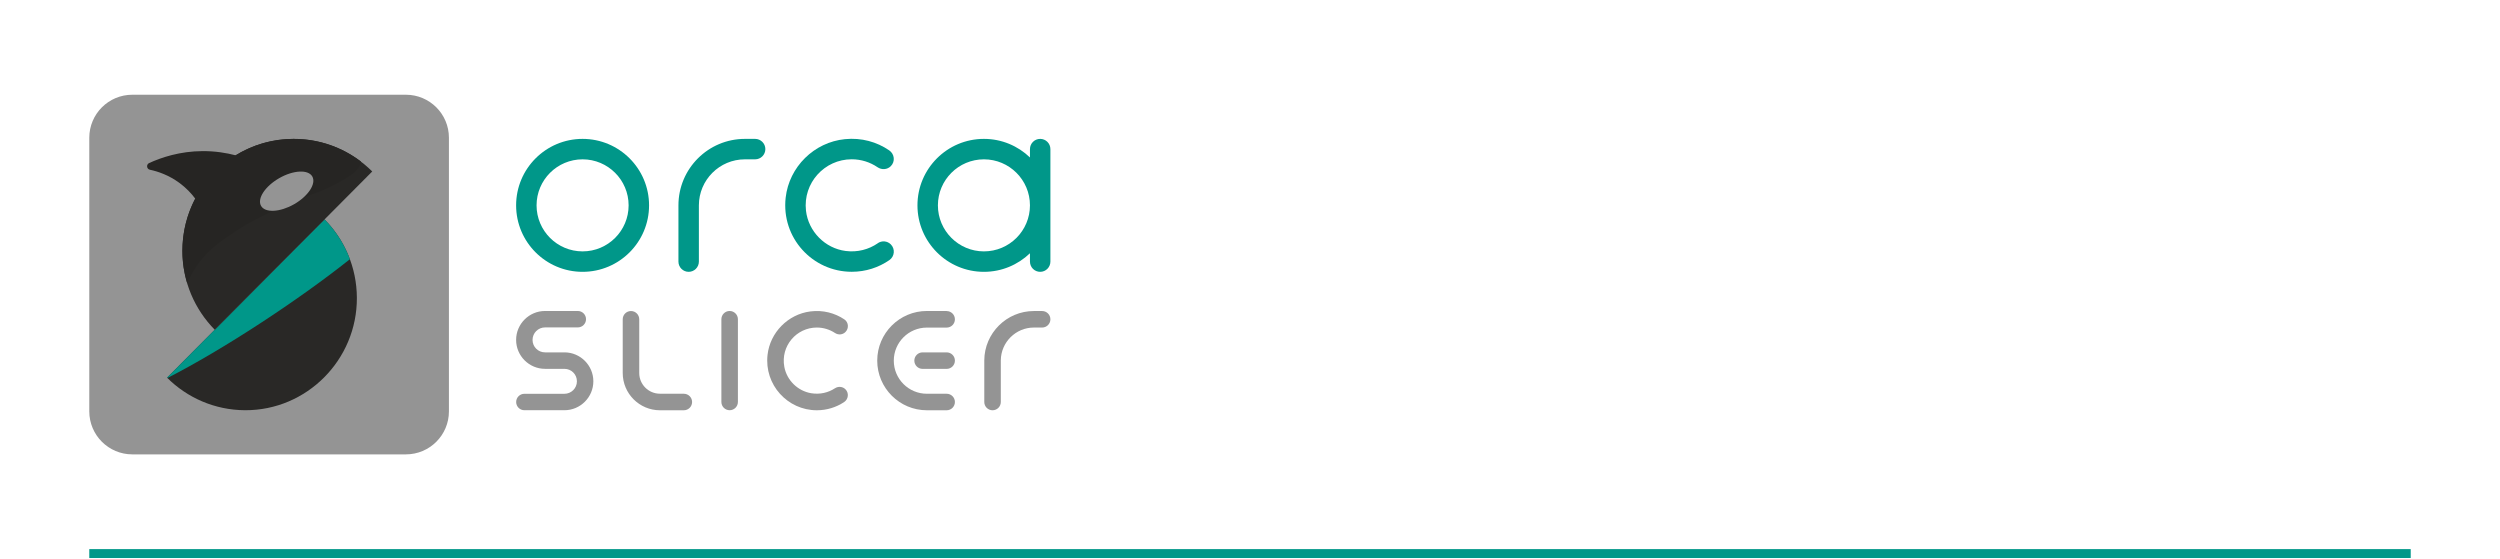
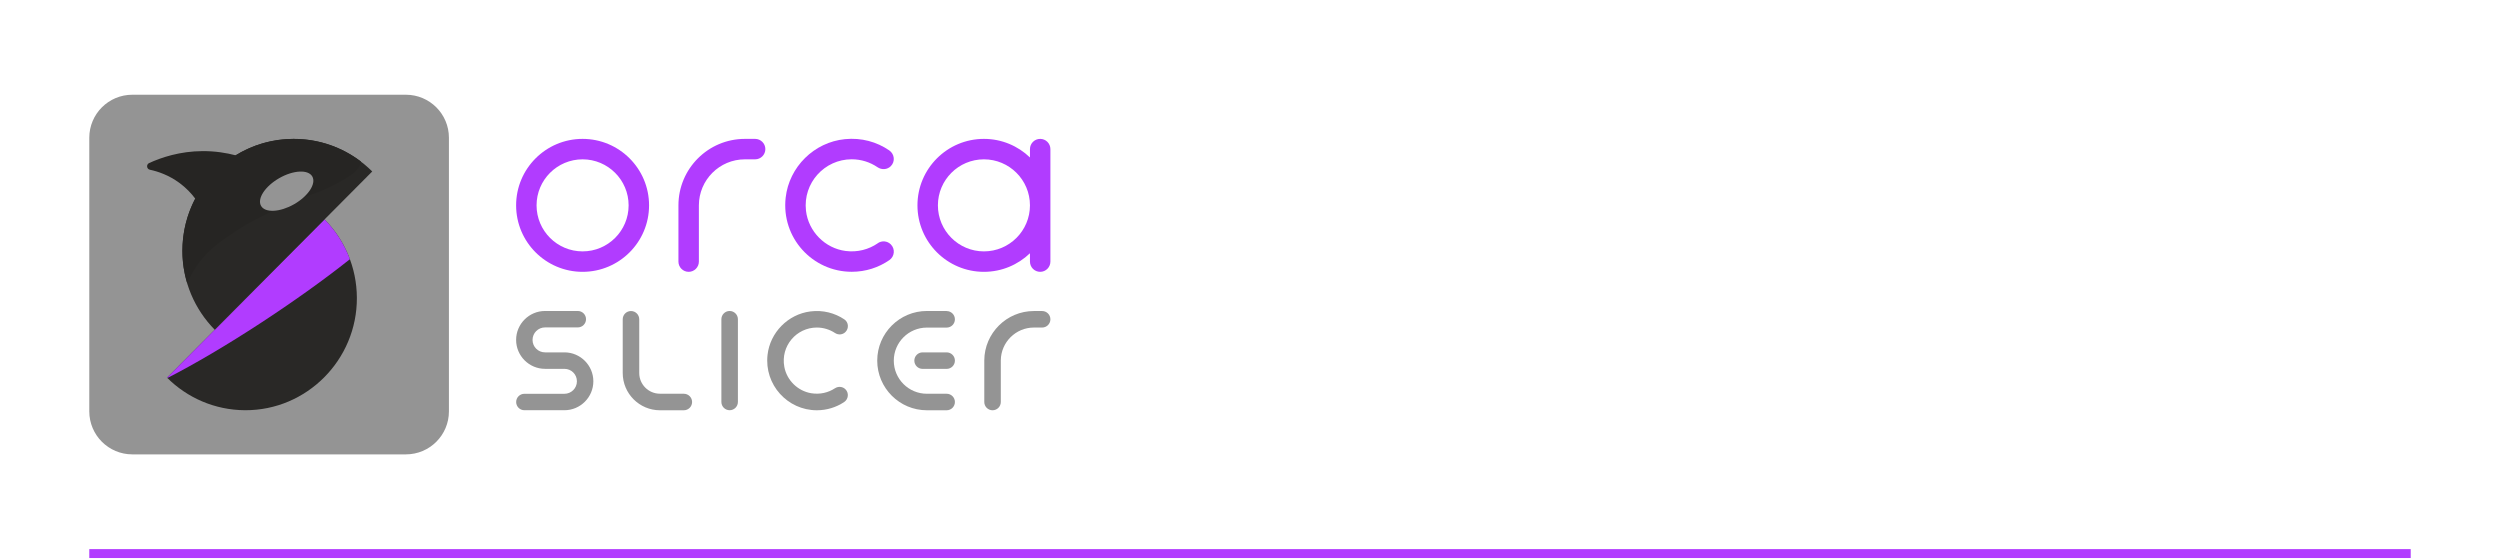
<svg xmlns="http://www.w3.org/2000/svg" id="a" width="560" height="125" viewBox="0 0 560 125">
-   <rect id="b" width="520" height="2" x="20" y="123" style="fill:#009789" />
+   <rect id="b" width="520" height="2" x="20" y="123" style="fill:#B13CFF" />
  <g id="c">
    <rect id="d" width="80.56" height="80.56" x="20" y="21.22" rx="9.64" ry="9.64" style="fill:#949494" />
  </g>
  <g id="e">
    <path id="f" d="M37.42,84.6c4.49,4.48,10.66,7.26,17.48,7.29,13.8.06,25.1-11.3,25.04-25.18-.03-6.86-2.79-13.06-7.25-17.57l-35.27,35.46Z" style="fill:#292826" />
  </g>
  <g id="g">
-     <path id="h" d="M72.69,49.14l-35.27,35.46s.05.05.08.07c12.36-6.3,29.28-17.38,40.88-26.61-1.25-3.38-3.21-6.42-5.69-8.93" style="fill:#009789" />
+     <path id="h" d="M72.69,49.14l-35.27,35.46s.05.05.08.07c12.36-6.3,29.28-17.38,40.88-26.61-1.25-3.38-3.21-6.42-5.69-8.93" style="fill:#B13CFF" />
  </g>
  <g id="i">
    <path id="j" d="M65.8,31.11c-13.77,0-24.94,11.23-24.94,25.08,0,6.9,2.77,13.14,7.25,17.68l35.27-35.46c-4.51-4.5-10.72-7.29-17.58-7.29" style="fill:#292826" />
  </g>
  <g id="k">
    <path id="l" d="M65.8,31.11c-4.77,0-9.23,1.35-13.02,3.68-2.03-.53-4.55-.96-7.44-.94-5.04.03-9.14,1.4-11.93,2.67-.69.32-.58,1.34.16,1.5,1.83.39,4.25,1.2,6.64,2.97,1.51,1.11,2.66,2.35,3.52,3.5-1.83,3.49-2.87,7.47-2.87,11.69,0,2.52.37,4.95,1.06,7.25,1.05-2.34,2.16-3.9,2.52-4.39,2.29-3.15,4.71-4.79,8.29-7.2,2.64-1.78,6.3-3.87,16.82-8.2,0,0,3.29-.93,7.7-3.55,1.76-1.05,3.1-2.03,3.52-3.58.03-.11.06-.22.08-.32-4.18-3.19-9.4-5.08-15.05-5.08" style="fill:#262523" />
  </g>
  <g id="m">
    <path id="n" d="M69.96,39.54c.91,1.62-.92,4.4-4.09,6.21-3.17,1.81-6.49,1.97-7.4.36-.91-1.62.92-4.4,4.09-6.21,3.17-1.81,6.49-1.97,7.4-.36" style="fill:#949494" />
  </g>
  <path d="M163.44,69.66c-1.02,0-1.85.83-1.85,1.85v18.53c0,1.02.83,1.85,1.85,1.85s1.85-.83,1.85-1.85v-18.53c0-1.02-.83-1.85-1.85-1.85Z" style="fill:#949494" />
  <path d="M212.05,69.66h-4.43c-6.13,0-11.12,4.99-11.12,11.12s4.99,11.12,11.12,11.12h4.43c1.02,0,1.85-.83,1.85-1.85s-.83-1.85-1.85-1.85h-4.43c-4.09,0-7.41-3.32-7.41-7.41s3.32-7.41,7.41-7.41h4.43c1.02,0,1.85-.83,1.85-1.85s-.83-1.85-1.85-1.85Z" style="fill:#949494" />
  <path d="M212.05,78.93h-5.39c-1.02,0-1.85.83-1.85,1.85s.83,1.85,1.85,1.85h5.39c1.02,0,1.85-.83,1.85-1.85s-.83-1.85-1.85-1.85Z" style="fill:#949494" />
  <path d="M126.43,91.89h-8.97c-1.02,0-1.84-.83-1.84-1.84s.82-1.84,1.84-1.84h8.97c1.54,0,2.8-1.25,2.8-2.8s-1.25-2.79-2.8-2.79h-4.34c-3.57,0-6.48-2.91-6.48-6.48s2.91-6.48,6.48-6.48h7.34c1.02,0,1.84.83,1.84,1.84s-.82,1.84-1.84,1.84h-7.34c-1.54,0-2.8,1.25-2.8,2.8s1.25,2.79,2.8,2.79h4.34c3.57,0,6.48,2.91,6.48,6.48s-2.91,6.48-6.48,6.48Z" style="fill:#949494" />
  <path d="M187.05,86.96c-1.5.99-3.37,1.45-5.36,1.12-3.01-.51-5.44-2.9-6-5.89-.87-4.7,2.73-8.82,7.28-8.82,1.5,0,2.9.45,4.07,1.22.74.49,1.72.41,2.34-.22h0c.82-.82.71-2.19-.25-2.83-2.13-1.43-4.79-2.14-7.61-1.78-5.01.64-9.03,4.72-9.59,9.73-.76,6.7,4.49,12.41,11.04,12.41,2.25,0,4.34-.67,6.09-1.82.99-.65,1.16-2.04.32-2.88h0c-.63-.63-1.6-.71-2.34-.23Z" style="fill:#949494" />
  <path d="M153.17,88.19h-5.35c-2.55,0-4.63-2.08-4.63-4.63v-12.04c0-1.02-.83-1.85-1.85-1.85s-1.85.83-1.85,1.85v12.04c0,4.6,3.74,8.34,8.34,8.34h5.35c1.02,0,1.85-.83,1.85-1.85s-.83-1.85-1.85-1.85Z" style="fill:#949494" />
  <path d="M233.44,73.37h-1.85c-4.06,0-7.37,3.29-7.41,7.35v9.33c0,1.02-.83,1.85-1.85,1.85s-1.85-.83-1.85-1.85v-9.33c.04-6.1,5.01-11.05,11.11-11.05h1.85c1.02,0,1.85.83,1.85,1.85s-.83,1.85-1.85,1.85Z" style="fill:#949494" />
-   <path d="M130.5,35.69c5.68,0,10.31,4.62,10.31,10.31s-4.62,10.31-10.31,10.31-10.31-4.62-10.31-10.31,4.62-10.31,10.31-10.31M130.5,31.11c-8.22,0-14.89,6.67-14.89,14.89s6.67,14.89,14.89,14.89,14.89-6.67,14.89-14.89-6.67-14.89-14.89-14.89h0Z" style="fill:#009789" />
-   <path d="M233,31.11c-1.27,0-2.29,1.03-2.29,2.29v1.87c-2.68-2.57-6.3-4.16-10.31-4.16-8.22,0-14.89,6.67-14.89,14.89s6.67,14.89,14.89,14.89c4,0,7.63-1.59,10.31-4.16v1.87c0,1.27,1.03,2.29,2.29,2.29s2.29-1.03,2.29-2.29v-25.2c0-1.27-1.03-2.29-2.29-2.29ZM220.4,56.31c-5.68,0-10.31-4.62-10.31-10.31s4.62-10.31,10.31-10.31,10.31,4.62,10.31,10.31-4.62,10.31-10.31,10.31Z" style="fill:#009789" />
-   <path d="M169.15,31.11h-2.29c-8.22,0-14.89,6.67-14.89,14.89v12.6c0,1.27,1.03,2.29,2.29,2.29s2.29-1.03,2.29-2.29v-12.6c0-5.68,4.62-10.31,10.31-10.31h0s2.29,0,2.29,0c1.27,0,2.29-1.03,2.29-2.29s-1.03-2.29-2.29-2.29Z" style="fill:#009789" />
-   <path d="M196.61,54.5c-2,1.37-4.5,2.06-7.17,1.72-4.64-.59-8.37-4.38-8.9-9.03-.7-6.22,4.16-11.51,10.24-11.51,2.15,0,4.14.66,5.79,1.78.93.63,2.17.56,2.97-.24h0c1.03-1.03.84-2.72-.36-3.54-2.77-1.9-6.22-2.88-9.91-2.51-6.9.68-12.51,6.21-13.28,13.1-1.01,8.99,6.01,16.61,14.8,16.61,3.13,0,6.03-.96,8.42-2.61,1.19-.82,1.35-2.51.33-3.53h0c-.79-.79-2.01-.89-2.93-.26Z" style="fill:#009789" />
+   <path d="M130.5,35.69c5.68,0,10.31,4.62,10.31,10.31s-4.62,10.31-10.31,10.31-10.31-4.62-10.31-10.31,4.62-10.31,10.31-10.31M130.5,31.11c-8.22,0-14.89,6.67-14.89,14.89s6.67,14.89,14.89,14.89,14.89-6.67,14.89-14.89-6.67-14.89-14.89-14.89h0Z" style="fill:#B13CFF" />
+   <path d="M233,31.11c-1.27,0-2.29,1.03-2.29,2.29v1.87c-2.68-2.57-6.3-4.16-10.31-4.16-8.22,0-14.89,6.67-14.89,14.89s6.67,14.89,14.89,14.89c4,0,7.63-1.59,10.31-4.16v1.87c0,1.27,1.03,2.29,2.29,2.29s2.29-1.03,2.29-2.29v-25.2c0-1.27-1.03-2.29-2.29-2.29ZM220.4,56.31c-5.68,0-10.31-4.62-10.31-10.31s4.62-10.31,10.31-10.31,10.31,4.62,10.31,10.31-4.62,10.31-10.31,10.31Z" style="fill:#B13CFF" />
+   <path d="M169.15,31.11h-2.29c-8.22,0-14.89,6.67-14.89,14.89v12.6c0,1.27,1.03,2.29,2.29,2.29s2.29-1.03,2.29-2.29v-12.6c0-5.68,4.62-10.31,10.31-10.31h0s2.29,0,2.29,0c1.27,0,2.29-1.03,2.29-2.29s-1.03-2.29-2.29-2.29Z" style="fill:#B13CFF" />
+   <path d="M196.61,54.5c-2,1.37-4.5,2.06-7.17,1.72-4.64-.59-8.37-4.38-8.9-9.03-.7-6.22,4.16-11.51,10.24-11.51,2.15,0,4.14.66,5.79,1.78.93.63,2.17.56,2.97-.24h0c1.03-1.03.84-2.72-.36-3.54-2.77-1.9-6.22-2.88-9.91-2.51-6.9.68-12.51,6.21-13.28,13.1-1.01,8.99,6.01,16.61,14.8,16.61,3.13,0,6.03-.96,8.42-2.61,1.19-.82,1.35-2.51.33-3.53h0c-.79-.79-2.01-.89-2.93-.26Z" style="fill:#B13CFF" />
</svg>
